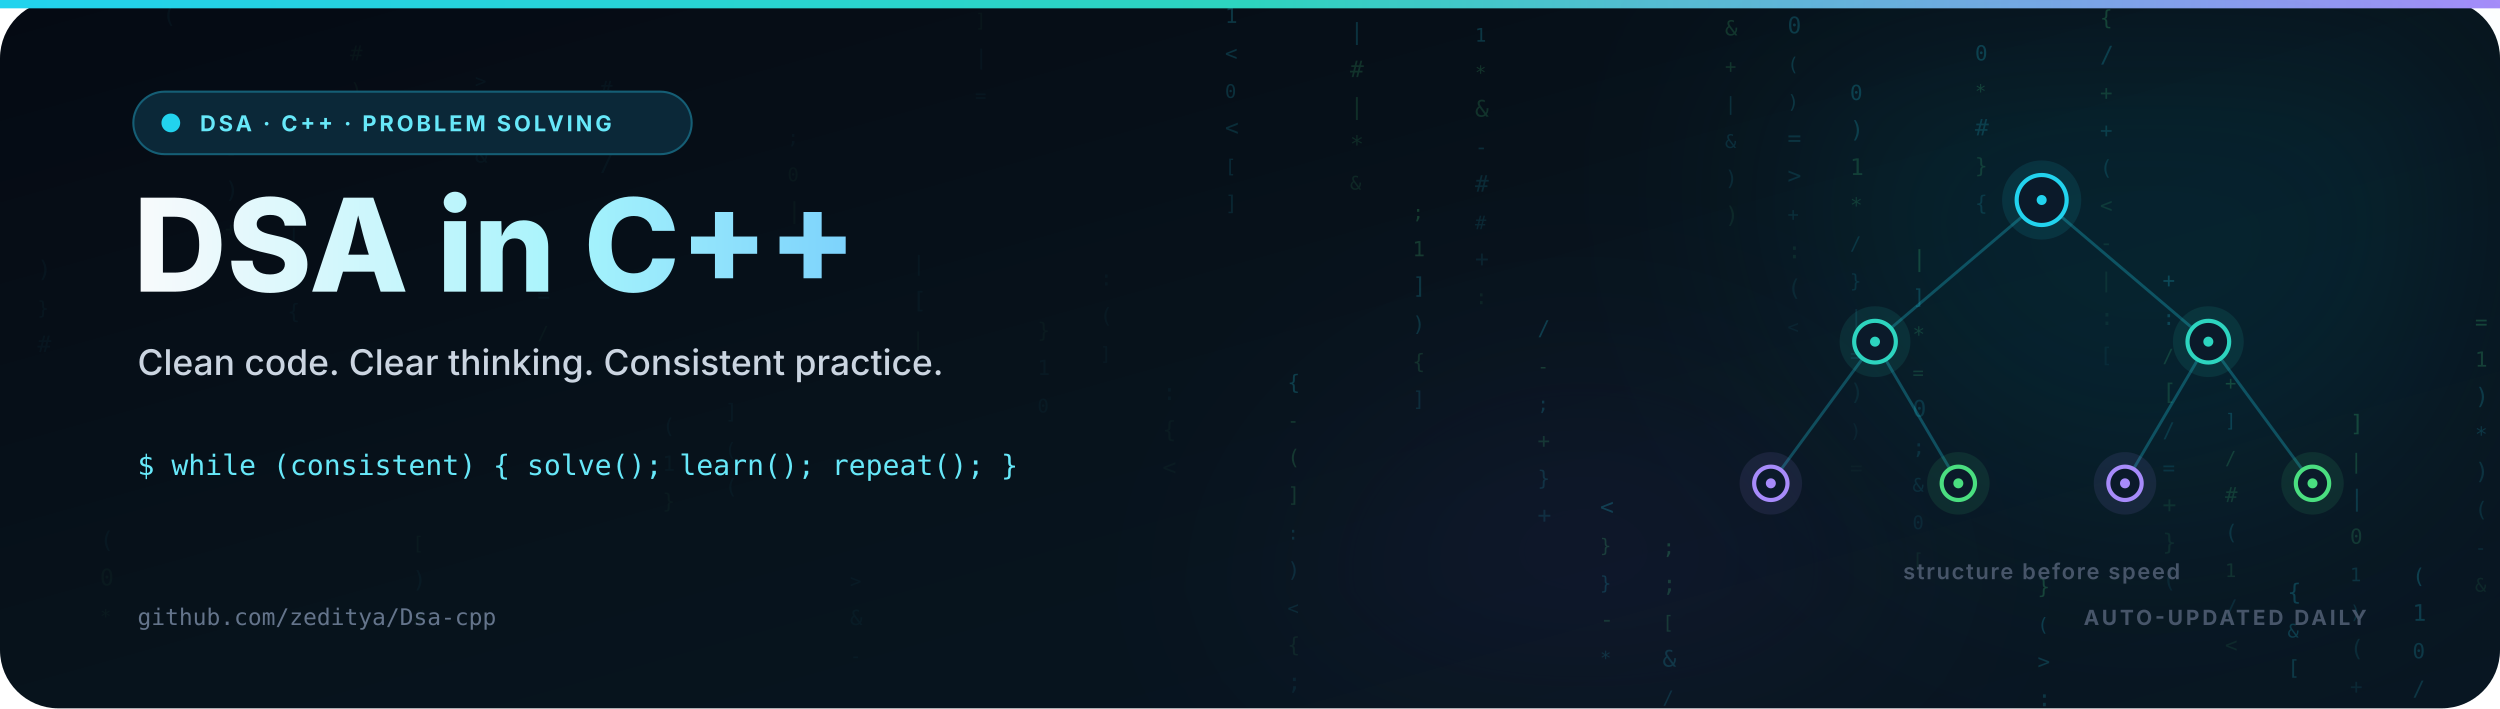
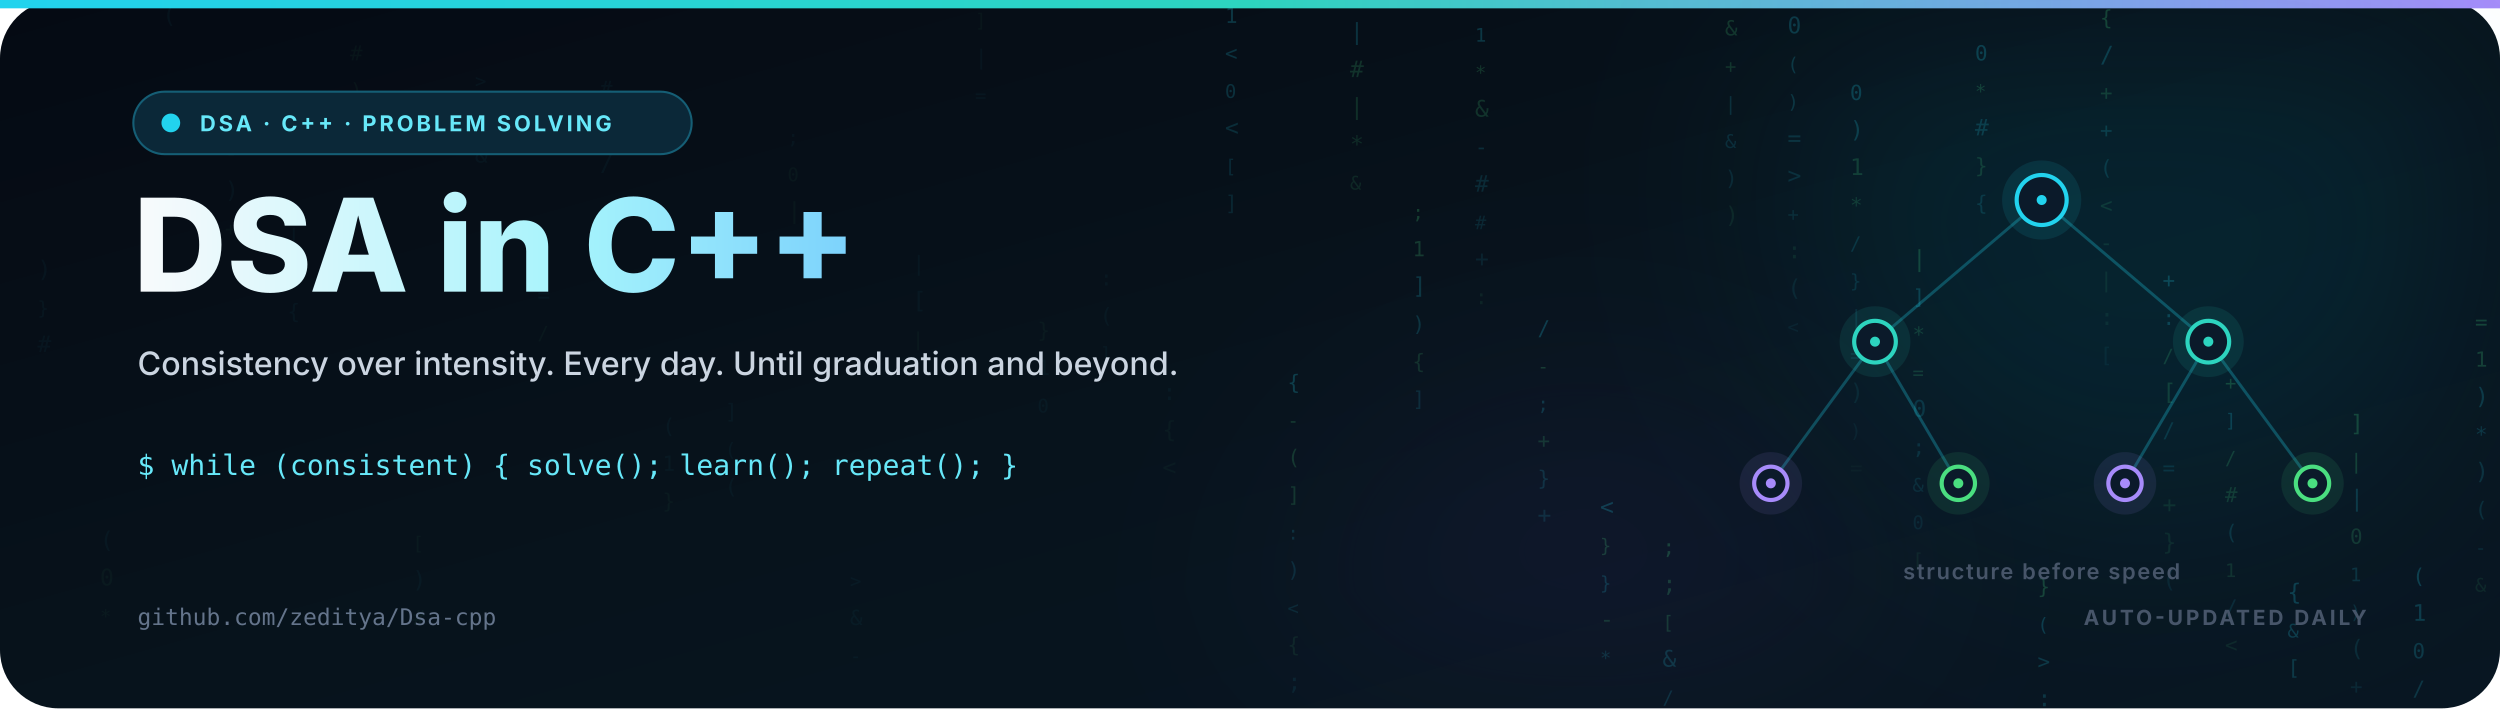
<svg xmlns="http://www.w3.org/2000/svg" width="1200" height="340" viewBox="0 0 1200 340" role="img" aria-label="DSA in C++ banner">
  <defs>
    <linearGradient id="heroBg" x1="0" y1="0" x2="1" y2="1">
      <stop offset="0%" stop-color="#050a13" />
      <stop offset="52%" stop-color="#07131c" />
      <stop offset="100%" stop-color="#081622" />
    </linearGradient>
    <linearGradient id="heroTitle" x1="0" y1="0" x2="1" y2="0">
      <stop offset="0%" stop-color="#f8fafc" />
      <stop offset="62%" stop-color="#a5f3fc" />
      <stop offset="100%" stop-color="#7dd3fc" />
    </linearGradient>
    <linearGradient id="heroLine" x1="0" y1="0" x2="1" y2="0">
      <stop offset="0%" stop-color="#22d3ee" />
      <stop offset="50%" stop-color="#2dd4bf" />
      <stop offset="100%" stop-color="#a78bfa" />
    </linearGradient>
    <filter id="heroGlow" x="-50%" y="-50%" width="200%" height="200%">
      <feGaussianBlur stdDeviation="60" />
    </filter>
  </defs>
  <rect width="1200" height="340" rx="28" fill="url(#heroBg)" />
  <text x="18" y="133" font-family="'JetBrains Mono', 'Fira Code', 'SFMono-Regular', Consolas, monospace" font-size="11" font-weight="500" fill="#22d3ee" text-anchor="start" opacity="0.04">)</text>
  <text x="18" y="151" font-family="'JetBrains Mono', 'Fira Code', 'SFMono-Regular', Consolas, monospace" font-size="9" font-weight="500" fill="#22d3ee" text-anchor="start" opacity="0.04">}</text>
  <text x="18" y="169" font-family="'JetBrains Mono', 'Fira Code', 'SFMono-Regular', Consolas, monospace" font-size="11" font-weight="500" fill="#22d3ee" text-anchor="start" opacity="0.04">#</text>
  <text x="48" y="263" font-family="'JetBrains Mono', 'Fira Code', 'SFMono-Regular', Consolas, monospace" font-size="11" font-weight="500" fill="#22d3ee" text-anchor="start" opacity="0.04">(</text>
  <text x="48" y="281" font-family="'JetBrains Mono', 'Fira Code', 'SFMono-Regular', Consolas, monospace" font-size="11" font-weight="500" fill="#4ade80" text-anchor="start" opacity="0.04">0</text>
  <text x="48" y="299" font-family="'JetBrains Mono', 'Fira Code', 'SFMono-Regular', Consolas, monospace" font-size="9" font-weight="500" fill="#4ade80" text-anchor="start" opacity="0.04">*</text>
  <text x="78" y="11" font-family="'JetBrains Mono', 'Fira Code', 'SFMono-Regular', Consolas, monospace" font-size="11" font-weight="500" fill="#22d3ee" text-anchor="start" opacity="0.04">(</text>
  <text x="108" y="77" font-family="'JetBrains Mono', 'Fira Code', 'SFMono-Regular', Consolas, monospace" font-size="10" font-weight="500" fill="#4ade80" text-anchor="start" opacity="0.04">-</text>
  <text x="108" y="95" font-family="'JetBrains Mono', 'Fira Code', 'SFMono-Regular', Consolas, monospace" font-size="11" font-weight="500" fill="#22d3ee" text-anchor="start" opacity="0.04">)</text>
  <text x="108" y="113" font-family="'JetBrains Mono', 'Fira Code', 'SFMono-Regular', Consolas, monospace" font-size="9" font-weight="500" fill="#4ade80" text-anchor="start" opacity="0.04">+</text>
  <text x="138" y="117" font-family="'JetBrains Mono', 'Fira Code', 'SFMono-Regular', Consolas, monospace" font-size="10" font-weight="500" fill="#22d3ee" text-anchor="start" opacity="0.04">|</text>
  <text x="138" y="135" font-family="'JetBrains Mono', 'Fira Code', 'SFMono-Regular', Consolas, monospace" font-size="10" font-weight="500" fill="#4ade80" text-anchor="start" opacity="0.04">-</text>
  <text x="138" y="153" font-family="'JetBrains Mono', 'Fira Code', 'SFMono-Regular', Consolas, monospace" font-size="10" font-weight="500" fill="#22d3ee" text-anchor="start" opacity="0.04">{</text>
  <text x="168" y="29" font-family="'JetBrains Mono', 'Fira Code', 'SFMono-Regular', Consolas, monospace" font-size="10" font-weight="500" fill="#4ade80" text-anchor="start" opacity="0.04">#</text>
  <text x="168" y="47" font-family="'JetBrains Mono', 'Fira Code', 'SFMono-Regular', Consolas, monospace" font-size="10" font-weight="500" fill="#4ade80" text-anchor="start" opacity="0.04">)</text>
  <text x="168" y="65" font-family="'JetBrains Mono', 'Fira Code', 'SFMono-Regular', Consolas, monospace" font-size="10" font-weight="500" fill="#22d3ee" text-anchor="start" opacity="0.04">|</text>
  <text x="198" y="264" font-family="'JetBrains Mono', 'Fira Code', 'SFMono-Regular', Consolas, monospace" font-size="9" font-weight="500" fill="#4ade80" text-anchor="start" opacity="0.04">[</text>
  <text x="198" y="282" font-family="'JetBrains Mono', 'Fira Code', 'SFMono-Regular', Consolas, monospace" font-size="11" font-weight="500" fill="#22d3ee" text-anchor="start" opacity="0.04">)</text>
  <text x="198" y="300" font-family="'JetBrains Mono', 'Fira Code', 'SFMono-Regular', Consolas, monospace" font-size="10" font-weight="500" fill="#4ade80" text-anchor="start" opacity="0.04">#</text>
  <text x="228" y="42" font-family="'JetBrains Mono', 'Fira Code', 'SFMono-Regular', Consolas, monospace" font-size="9" font-weight="500" fill="#22d3ee" text-anchor="start" opacity="0.04">&gt;</text>
  <text x="228" y="60" font-family="'JetBrains Mono', 'Fira Code', 'SFMono-Regular', Consolas, monospace" font-size="11" font-weight="500" fill="#22d3ee" text-anchor="start" opacity="0.04">:</text>
  <text x="228" y="78" font-family="'JetBrains Mono', 'Fira Code', 'SFMono-Regular', Consolas, monospace" font-size="10" font-weight="500" fill="#22d3ee" text-anchor="start" opacity="0.04">&amp;</text>
  <text x="258" y="127" font-family="'JetBrains Mono', 'Fira Code', 'SFMono-Regular', Consolas, monospace" font-size="11" font-weight="500" fill="#22d3ee" text-anchor="start" opacity="0.04">)</text>
  <text x="258" y="145" font-family="'JetBrains Mono', 'Fira Code', 'SFMono-Regular', Consolas, monospace" font-size="10" font-weight="500" fill="#22d3ee" text-anchor="start" opacity="0.04">=</text>
  <text x="258" y="163" font-family="'JetBrains Mono', 'Fira Code', 'SFMono-Regular', Consolas, monospace" font-size="9" font-weight="500" fill="#4ade80" text-anchor="start" opacity="0.04">/</text>
  <text x="288" y="46" font-family="'JetBrains Mono', 'Fira Code', 'SFMono-Regular', Consolas, monospace" font-size="10" font-weight="500" fill="#22d3ee" text-anchor="start" opacity="0.04">#</text>
  <text x="288" y="64" font-family="'JetBrains Mono', 'Fira Code', 'SFMono-Regular', Consolas, monospace" font-size="10" font-weight="500" fill="#22d3ee" text-anchor="start" opacity="0.04">(</text>
  <text x="288" y="82" font-family="'JetBrains Mono', 'Fira Code', 'SFMono-Regular', Consolas, monospace" font-size="11" font-weight="500" fill="#22d3ee" text-anchor="start" opacity="0.04">/</text>
  <text x="318" y="208" font-family="'JetBrains Mono', 'Fira Code', 'SFMono-Regular', Consolas, monospace" font-size="10" font-weight="500" fill="#22d3ee" text-anchor="start" opacity="0.04">(</text>
  <text x="318" y="226" font-family="'JetBrains Mono', 'Fira Code', 'SFMono-Regular', Consolas, monospace" font-size="10" font-weight="500" fill="#22d3ee" text-anchor="start" opacity="0.04">1</text>
  <text x="318" y="244" font-family="'JetBrains Mono', 'Fira Code', 'SFMono-Regular', Consolas, monospace" font-size="10" font-weight="500" fill="#4ade80" text-anchor="start" opacity="0.04">}</text>
  <text x="348" y="201" font-family="'JetBrains Mono', 'Fira Code', 'SFMono-Regular', Consolas, monospace" font-size="10" font-weight="500" fill="#22d3ee" text-anchor="start" opacity="0.04">]</text>
  <text x="348" y="219" font-family="'JetBrains Mono', 'Fira Code', 'SFMono-Regular', Consolas, monospace" font-size="9" font-weight="500" fill="#22d3ee" text-anchor="start" opacity="0.04">(</text>
  <text x="348" y="237" font-family="'JetBrains Mono', 'Fira Code', 'SFMono-Regular', Consolas, monospace" font-size="10" font-weight="500" fill="#22d3ee" text-anchor="start" opacity="0.04">(</text>
  <text x="378" y="69" font-family="'JetBrains Mono', 'Fira Code', 'SFMono-Regular', Consolas, monospace" font-size="9" font-weight="500" fill="#22d3ee" text-anchor="start" opacity="0.04">;</text>
  <text x="378" y="87" font-family="'JetBrains Mono', 'Fira Code', 'SFMono-Regular', Consolas, monospace" font-size="9" font-weight="500" fill="#4ade80" text-anchor="start" opacity="0.04">0</text>
  <text x="378" y="105" font-family="'JetBrains Mono', 'Fira Code', 'SFMono-Regular', Consolas, monospace" font-size="11" font-weight="500" fill="#4ade80" text-anchor="start" opacity="0.04">|</text>
  <text x="408" y="282" font-family="'JetBrains Mono', 'Fira Code', 'SFMono-Regular', Consolas, monospace" font-size="9" font-weight="500" fill="#22d3ee" text-anchor="start" opacity="0.04">&gt;</text>
  <text x="408" y="300" font-family="'JetBrains Mono', 'Fira Code', 'SFMono-Regular', Consolas, monospace" font-size="10" font-weight="500" fill="#22d3ee" text-anchor="start" opacity="0.04">&amp;</text>
  <text x="408" y="318" font-family="'JetBrains Mono', 'Fira Code', 'SFMono-Regular', Consolas, monospace" font-size="9" font-weight="500" fill="#22d3ee" text-anchor="start" opacity="0.04">-</text>
  <text x="438" y="130" font-family="'JetBrains Mono', 'Fira Code', 'SFMono-Regular', Consolas, monospace" font-size="10" font-weight="500" fill="#22d3ee" text-anchor="start" opacity="0.04">|</text>
  <text x="438" y="148" font-family="'JetBrains Mono', 'Fira Code', 'SFMono-Regular', Consolas, monospace" font-size="11" font-weight="500" fill="#22d3ee" text-anchor="start" opacity="0.04">[</text>
  <text x="438" y="166" font-family="'JetBrains Mono', 'Fira Code', 'SFMono-Regular', Consolas, monospace" font-size="9" font-weight="500" fill="#4ade80" text-anchor="start" opacity="0.04">|</text>
  <text x="468" y="13" font-family="'JetBrains Mono', 'Fira Code', 'SFMono-Regular', Consolas, monospace" font-size="9" font-weight="500" fill="#4ade80" text-anchor="start" opacity="0.04">]</text>
  <text x="468" y="31" font-family="'JetBrains Mono', 'Fira Code', 'SFMono-Regular', Consolas, monospace" font-size="10" font-weight="500" fill="#22d3ee" text-anchor="start" opacity="0.04">|</text>
  <text x="468" y="49" font-family="'JetBrains Mono', 'Fira Code', 'SFMono-Regular', Consolas, monospace" font-size="9" font-weight="500" fill="#22d3ee" text-anchor="start" opacity="0.04">=</text>
  <text x="498" y="162" font-family="'JetBrains Mono', 'Fira Code', 'SFMono-Regular', Consolas, monospace" font-size="10" font-weight="500" fill="#4ade80" text-anchor="start" opacity="0.04">}</text>
  <text x="498" y="180" font-family="'JetBrains Mono', 'Fira Code', 'SFMono-Regular', Consolas, monospace" font-size="10" font-weight="500" fill="#22d3ee" text-anchor="start" opacity="0.04">1</text>
  <text x="498" y="198" font-family="'JetBrains Mono', 'Fira Code', 'SFMono-Regular', Consolas, monospace" font-size="9" font-weight="500" fill="#22d3ee" text-anchor="start" opacity="0.04">0</text>
  <text x="528" y="137" font-family="'JetBrains Mono', 'Fira Code', 'SFMono-Regular', Consolas, monospace" font-size="10" font-weight="500" fill="#22d3ee" text-anchor="start" opacity="0.04">:</text>
  <text x="528" y="155" font-family="'JetBrains Mono', 'Fira Code', 'SFMono-Regular', Consolas, monospace" font-size="10" font-weight="500" fill="#22d3ee" text-anchor="start" opacity="0.04">(</text>
  <text x="528" y="173" font-family="'JetBrains Mono', 'Fira Code', 'SFMono-Regular', Consolas, monospace" font-size="9" font-weight="500" fill="#22d3ee" text-anchor="start" opacity="0.04">]</text>
  <text x="558" y="192" font-family="'JetBrains Mono', 'Fira Code', 'SFMono-Regular', Consolas, monospace" font-size="11" font-weight="500" fill="#22d3ee" text-anchor="start" opacity="0.04">:</text>
  <text x="558" y="210" font-family="'JetBrains Mono', 'Fira Code', 'SFMono-Regular', Consolas, monospace" font-size="11" font-weight="500" fill="#4ade80" text-anchor="start" opacity="0.04">{</text>
  <text x="558" y="228" font-family="'JetBrains Mono', 'Fira Code', 'SFMono-Regular', Consolas, monospace" font-size="11" font-weight="500" fill="#4ade80" text-anchor="start" opacity="0.04">&lt;</text>
  <text x="588" y="11" font-family="'JetBrains Mono', 'Fira Code', 'SFMono-Regular', Consolas, monospace" font-size="10" font-weight="500" fill="#22d3ee" text-anchor="start" opacity="0.2">1</text>
  <text x="588" y="29" font-family="'JetBrains Mono', 'Fira Code', 'SFMono-Regular', Consolas, monospace" font-size="10" font-weight="500" fill="#22d3ee" text-anchor="start" opacity="0.18">&lt;</text>
  <text x="588" y="47" font-family="'JetBrains Mono', 'Fira Code', 'SFMono-Regular', Consolas, monospace" font-size="9" font-weight="500" fill="#22d3ee" text-anchor="start" opacity="0.17">0</text>
  <text x="588" y="65" font-family="'JetBrains Mono', 'Fira Code', 'SFMono-Regular', Consolas, monospace" font-size="11" font-weight="500" fill="#22d3ee" text-anchor="start" opacity="0.15">&lt;</text>
  <text x="588" y="83" font-family="'JetBrains Mono', 'Fira Code', 'SFMono-Regular', Consolas, monospace" font-size="9" font-weight="500" fill="#22d3ee" text-anchor="start" opacity="0.13">[</text>
  <text x="588" y="101" font-family="'JetBrains Mono', 'Fira Code', 'SFMono-Regular', Consolas, monospace" font-size="10" font-weight="500" fill="#22d3ee" text-anchor="start" opacity="0.11">]</text>
  <text x="618" y="187" font-family="'JetBrains Mono', 'Fira Code', 'SFMono-Regular', Consolas, monospace" font-size="10" font-weight="500" fill="#22d3ee" text-anchor="start" opacity="0.22">{</text>
  <text x="618" y="205" font-family="'JetBrains Mono', 'Fira Code', 'SFMono-Regular', Consolas, monospace" font-size="9" font-weight="500" fill="#4ade80" text-anchor="start" opacity="0.2">-</text>
  <text x="618" y="223" font-family="'JetBrains Mono', 'Fira Code', 'SFMono-Regular', Consolas, monospace" font-size="10" font-weight="500" fill="#4ade80" text-anchor="start" opacity="0.18">(</text>
  <text x="618" y="241" font-family="'JetBrains Mono', 'Fira Code', 'SFMono-Regular', Consolas, monospace" font-size="10" font-weight="500" fill="#4ade80" text-anchor="start" opacity="0.17">]</text>
  <text x="618" y="259" font-family="'JetBrains Mono', 'Fira Code', 'SFMono-Regular', Consolas, monospace" font-size="9" font-weight="500" fill="#22d3ee" text-anchor="start" opacity="0.15">:</text>
  <text x="618" y="277" font-family="'JetBrains Mono', 'Fira Code', 'SFMono-Regular', Consolas, monospace" font-size="10" font-weight="500" fill="#22d3ee" text-anchor="start" opacity="0.13">)</text>
  <text x="618" y="295" font-family="'JetBrains Mono', 'Fira Code', 'SFMono-Regular', Consolas, monospace" font-size="9" font-weight="500" fill="#22d3ee" text-anchor="start" opacity="0.11">&lt;</text>
  <text x="618" y="313" font-family="'JetBrains Mono', 'Fira Code', 'SFMono-Regular', Consolas, monospace" font-size="10" font-weight="500" fill="#4ade80" text-anchor="start" opacity="0.09">{</text>
  <text x="618" y="331" font-family="'JetBrains Mono', 'Fira Code', 'SFMono-Regular', Consolas, monospace" font-size="11" font-weight="500" fill="#22d3ee" text-anchor="start" opacity="0.08">;</text>
  <text x="648" y="1" font-family="'JetBrains Mono', 'Fira Code', 'SFMono-Regular', Consolas, monospace" font-size="10" font-weight="500" fill="#4ade80" text-anchor="start" opacity="0.2">]</text>
  <text x="648" y="19" font-family="'JetBrains Mono', 'Fira Code', 'SFMono-Regular', Consolas, monospace" font-size="11" font-weight="500" fill="#22d3ee" text-anchor="start" opacity="0.18">|</text>
  <text x="648" y="37" font-family="'JetBrains Mono', 'Fira Code', 'SFMono-Regular', Consolas, monospace" font-size="11" font-weight="500" fill="#4ade80" text-anchor="start" opacity="0.17">#</text>
  <text x="648" y="55" font-family="'JetBrains Mono', 'Fira Code', 'SFMono-Regular', Consolas, monospace" font-size="11" font-weight="500" fill="#4ade80" text-anchor="start" opacity="0.15">|</text>
  <text x="648" y="73" font-family="'JetBrains Mono', 'Fira Code', 'SFMono-Regular', Consolas, monospace" font-size="11" font-weight="500" fill="#4ade80" text-anchor="start" opacity="0.13">*</text>
  <text x="648" y="91" font-family="'JetBrains Mono', 'Fira Code', 'SFMono-Regular', Consolas, monospace" font-size="9" font-weight="500" fill="#4ade80" text-anchor="start" opacity="0.11">&amp;</text>
  <text x="678" y="105" font-family="'JetBrains Mono', 'Fira Code', 'SFMono-Regular', Consolas, monospace" font-size="9" font-weight="500" fill="#4ade80" text-anchor="start" opacity="0.22">;</text>
  <text x="678" y="123" font-family="'JetBrains Mono', 'Fira Code', 'SFMono-Regular', Consolas, monospace" font-size="10" font-weight="500" fill="#4ade80" text-anchor="start" opacity="0.2">1</text>
  <text x="678" y="141" font-family="'JetBrains Mono', 'Fira Code', 'SFMono-Regular', Consolas, monospace" font-size="11" font-weight="500" fill="#22d3ee" text-anchor="start" opacity="0.18">]</text>
  <text x="678" y="159" font-family="'JetBrains Mono', 'Fira Code', 'SFMono-Regular', Consolas, monospace" font-size="10" font-weight="500" fill="#22d3ee" text-anchor="start" opacity="0.17">)</text>
  <text x="678" y="177" font-family="'JetBrains Mono', 'Fira Code', 'SFMono-Regular', Consolas, monospace" font-size="10" font-weight="500" fill="#4ade80" text-anchor="start" opacity="0.15">{</text>
  <text x="678" y="195" font-family="'JetBrains Mono', 'Fira Code', 'SFMono-Regular', Consolas, monospace" font-size="10" font-weight="500" fill="#22d3ee" text-anchor="start" opacity="0.13">]</text>
  <text x="708" y="2" font-family="'JetBrains Mono', 'Fira Code', 'SFMono-Regular', Consolas, monospace" font-size="10" font-weight="500" fill="#4ade80" text-anchor="start" opacity="0.22">/</text>
  <text x="708" y="20" font-family="'JetBrains Mono', 'Fira Code', 'SFMono-Regular', Consolas, monospace" font-size="9" font-weight="500" fill="#22d3ee" text-anchor="start" opacity="0.2">1</text>
  <text x="708" y="38" font-family="'JetBrains Mono', 'Fira Code', 'SFMono-Regular', Consolas, monospace" font-size="9" font-weight="500" fill="#4ade80" text-anchor="start" opacity="0.18">*</text>
  <text x="708" y="56" font-family="'JetBrains Mono', 'Fira Code', 'SFMono-Regular', Consolas, monospace" font-size="11" font-weight="500" fill="#4ade80" text-anchor="start" opacity="0.17">&amp;</text>
  <text x="708" y="74" font-family="'JetBrains Mono', 'Fira Code', 'SFMono-Regular', Consolas, monospace" font-size="10" font-weight="500" fill="#22d3ee" text-anchor="start" opacity="0.15">-</text>
  <text x="708" y="92" font-family="'JetBrains Mono', 'Fira Code', 'SFMono-Regular', Consolas, monospace" font-size="11" font-weight="500" fill="#22d3ee" text-anchor="start" opacity="0.13">#</text>
  <text x="708" y="110" font-family="'JetBrains Mono', 'Fira Code', 'SFMono-Regular', Consolas, monospace" font-size="9" font-weight="500" fill="#22d3ee" text-anchor="start" opacity="0.11">#</text>
  <text x="708" y="128" font-family="'JetBrains Mono', 'Fira Code', 'SFMono-Regular', Consolas, monospace" font-size="11" font-weight="500" fill="#22d3ee" text-anchor="start" opacity="0.09">+</text>
  <text x="708" y="146" font-family="'JetBrains Mono', 'Fira Code', 'SFMono-Regular', Consolas, monospace" font-size="10" font-weight="500" fill="#4ade80" text-anchor="start" opacity="0.08">:</text>
  <text x="738" y="161" font-family="'JetBrains Mono', 'Fira Code', 'SFMono-Regular', Consolas, monospace" font-size="10" font-weight="500" fill="#22d3ee" text-anchor="start" opacity="0.22">/</text>
  <text x="738" y="179" font-family="'JetBrains Mono', 'Fira Code', 'SFMono-Regular', Consolas, monospace" font-size="9" font-weight="500" fill="#4ade80" text-anchor="start" opacity="0.2">-</text>
  <text x="738" y="197" font-family="'JetBrains Mono', 'Fira Code', 'SFMono-Regular', Consolas, monospace" font-size="9" font-weight="500" fill="#22d3ee" text-anchor="start" opacity="0.18">;</text>
  <text x="738" y="215" font-family="'JetBrains Mono', 'Fira Code', 'SFMono-Regular', Consolas, monospace" font-size="10" font-weight="500" fill="#4ade80" text-anchor="start" opacity="0.17">+</text>
  <text x="738" y="233" font-family="'JetBrains Mono', 'Fira Code', 'SFMono-Regular', Consolas, monospace" font-size="10" font-weight="500" fill="#22d3ee" text-anchor="start" opacity="0.15">}</text>
  <text x="738" y="251" font-family="'JetBrains Mono', 'Fira Code', 'SFMono-Regular', Consolas, monospace" font-size="11" font-weight="500" fill="#22d3ee" text-anchor="start" opacity="0.13">+</text>
  <text x="768" y="247" font-family="'JetBrains Mono', 'Fira Code', 'SFMono-Regular', Consolas, monospace" font-size="11" font-weight="500" fill="#22d3ee" text-anchor="start" opacity="0.22">&lt;</text>
  <text x="768" y="265" font-family="'JetBrains Mono', 'Fira Code', 'SFMono-Regular', Consolas, monospace" font-size="9" font-weight="500" fill="#4ade80" text-anchor="start" opacity="0.2">}</text>
  <text x="768" y="283" font-family="'JetBrains Mono', 'Fira Code', 'SFMono-Regular', Consolas, monospace" font-size="9" font-weight="500" fill="#22d3ee" text-anchor="start" opacity="0.18">}</text>
  <text x="768" y="301" font-family="'JetBrains Mono', 'Fira Code', 'SFMono-Regular', Consolas, monospace" font-size="11" font-weight="500" fill="#4ade80" text-anchor="start" opacity="0.17">-</text>
  <text x="768" y="319" font-family="'JetBrains Mono', 'Fira Code', 'SFMono-Regular', Consolas, monospace" font-size="9" font-weight="500" fill="#22d3ee" text-anchor="start" opacity="0.15">*</text>
  <text x="798" y="266" font-family="'JetBrains Mono', 'Fira Code', 'SFMono-Regular', Consolas, monospace" font-size="10" font-weight="500" fill="#4ade80" text-anchor="start" opacity="0.22">;</text>
  <text x="798" y="284" font-family="'JetBrains Mono', 'Fira Code', 'SFMono-Regular', Consolas, monospace" font-size="11" font-weight="500" fill="#4ade80" text-anchor="start" opacity="0.2">;</text>
  <text x="798" y="302" font-family="'JetBrains Mono', 'Fira Code', 'SFMono-Regular', Consolas, monospace" font-size="9" font-weight="500" fill="#4ade80" text-anchor="start" opacity="0.18">[</text>
  <text x="798" y="320" font-family="'JetBrains Mono', 'Fira Code', 'SFMono-Regular', Consolas, monospace" font-size="11" font-weight="500" fill="#22d3ee" text-anchor="start" opacity="0.17">&amp;</text>
  <text x="798" y="338" font-family="'JetBrains Mono', 'Fira Code', 'SFMono-Regular', Consolas, monospace" font-size="9" font-weight="500" fill="#22d3ee" text-anchor="start" opacity="0.15">/</text>
  <text x="828" y="17" font-family="'JetBrains Mono', 'Fira Code', 'SFMono-Regular', Consolas, monospace" font-size="10" font-weight="500" fill="#4ade80" text-anchor="start" opacity="0.18">&amp;</text>
  <text x="828" y="35" font-family="'JetBrains Mono', 'Fira Code', 'SFMono-Regular', Consolas, monospace" font-size="9" font-weight="500" fill="#4ade80" text-anchor="start" opacity="0.17">+</text>
  <text x="828" y="53" font-family="'JetBrains Mono', 'Fira Code', 'SFMono-Regular', Consolas, monospace" font-size="9" font-weight="500" fill="#22d3ee" text-anchor="start" opacity="0.15">|</text>
  <text x="828" y="71" font-family="'JetBrains Mono', 'Fira Code', 'SFMono-Regular', Consolas, monospace" font-size="9" font-weight="500" fill="#22d3ee" text-anchor="start" opacity="0.13">&amp;</text>
  <text x="828" y="89" font-family="'JetBrains Mono', 'Fira Code', 'SFMono-Regular', Consolas, monospace" font-size="10" font-weight="500" fill="#22d3ee" text-anchor="start" opacity="0.11">)</text>
  <text x="828" y="107" font-family="'JetBrains Mono', 'Fira Code', 'SFMono-Regular', Consolas, monospace" font-size="11" font-weight="500" fill="#4ade80" text-anchor="start" opacity="0.09">)</text>
  <text x="858" y="16" font-family="'JetBrains Mono', 'Fira Code', 'SFMono-Regular', Consolas, monospace" font-size="11" font-weight="500" fill="#22d3ee" text-anchor="start" opacity="0.2">0</text>
  <text x="858" y="34" font-family="'JetBrains Mono', 'Fira Code', 'SFMono-Regular', Consolas, monospace" font-size="9" font-weight="500" fill="#22d3ee" text-anchor="start" opacity="0.18">(</text>
  <text x="858" y="52" font-family="'JetBrains Mono', 'Fira Code', 'SFMono-Regular', Consolas, monospace" font-size="9" font-weight="500" fill="#22d3ee" text-anchor="start" opacity="0.17">)</text>
  <text x="858" y="70" font-family="'JetBrains Mono', 'Fira Code', 'SFMono-Regular', Consolas, monospace" font-size="11" font-weight="500" fill="#22d3ee" text-anchor="start" opacity="0.15">=</text>
  <text x="858" y="88" font-family="'JetBrains Mono', 'Fira Code', 'SFMono-Regular', Consolas, monospace" font-size="11" font-weight="500" fill="#22d3ee" text-anchor="start" opacity="0.13">&gt;</text>
  <text x="858" y="106" font-family="'JetBrains Mono', 'Fira Code', 'SFMono-Regular', Consolas, monospace" font-size="9" font-weight="500" fill="#22d3ee" text-anchor="start" opacity="0.11">+</text>
  <text x="858" y="124" font-family="'JetBrains Mono', 'Fira Code', 'SFMono-Regular', Consolas, monospace" font-size="11" font-weight="500" fill="#4ade80" text-anchor="start" opacity="0.09">:</text>
  <text x="858" y="142" font-family="'JetBrains Mono', 'Fira Code', 'SFMono-Regular', Consolas, monospace" font-size="11" font-weight="500" fill="#22d3ee" text-anchor="start" opacity="0.08">(</text>
  <text x="858" y="160" font-family="'JetBrains Mono', 'Fira Code', 'SFMono-Regular', Consolas, monospace" font-size="9" font-weight="500" fill="#22d3ee" text-anchor="start" opacity="0.06">&lt;</text>
  <text x="888" y="48" font-family="'JetBrains Mono', 'Fira Code', 'SFMono-Regular', Consolas, monospace" font-size="10" font-weight="500" fill="#22d3ee" text-anchor="start" opacity="0.22">0</text>
  <text x="888" y="66" font-family="'JetBrains Mono', 'Fira Code', 'SFMono-Regular', Consolas, monospace" font-size="11" font-weight="500" fill="#22d3ee" text-anchor="start" opacity="0.2">)</text>
  <text x="888" y="84" font-family="'JetBrains Mono', 'Fira Code', 'SFMono-Regular', Consolas, monospace" font-size="11" font-weight="500" fill="#4ade80" text-anchor="start" opacity="0.18">1</text>
  <text x="888" y="102" font-family="'JetBrains Mono', 'Fira Code', 'SFMono-Regular', Consolas, monospace" font-size="10" font-weight="500" fill="#4ade80" text-anchor="start" opacity="0.17">*</text>
  <text x="888" y="120" font-family="'JetBrains Mono', 'Fira Code', 'SFMono-Regular', Consolas, monospace" font-size="9" font-weight="500" fill="#22d3ee" text-anchor="start" opacity="0.15">/</text>
  <text x="888" y="138" font-family="'JetBrains Mono', 'Fira Code', 'SFMono-Regular', Consolas, monospace" font-size="9" font-weight="500" fill="#22d3ee" text-anchor="start" opacity="0.13">}</text>
  <text x="888" y="156" font-family="'JetBrains Mono', 'Fira Code', 'SFMono-Regular', Consolas, monospace" font-size="10" font-weight="500" fill="#22d3ee" text-anchor="start" opacity="0.11">|</text>
  <text x="888" y="174" font-family="'JetBrains Mono', 'Fira Code', 'SFMono-Regular', Consolas, monospace" font-size="10" font-weight="500" fill="#22d3ee" text-anchor="start" opacity="0.09">=</text>
  <text x="888" y="192" font-family="'JetBrains Mono', 'Fira Code', 'SFMono-Regular', Consolas, monospace" font-size="11" font-weight="500" fill="#22d3ee" text-anchor="start" opacity="0.08">)</text>
  <text x="888" y="210" font-family="'JetBrains Mono', 'Fira Code', 'SFMono-Regular', Consolas, monospace" font-size="9" font-weight="500" fill="#22d3ee" text-anchor="start" opacity="0.06">)</text>
  <text x="888" y="228" font-family="'JetBrains Mono', 'Fira Code', 'SFMono-Regular', Consolas, monospace" font-size="10" font-weight="500" fill="#4ade80" text-anchor="start" opacity="0.04">=</text>
  <text x="918" y="128" font-family="'JetBrains Mono', 'Fira Code', 'SFMono-Regular', Consolas, monospace" font-size="11" font-weight="500" fill="#4ade80" text-anchor="start" opacity="0.22">|</text>
  <text x="918" y="146" font-family="'JetBrains Mono', 'Fira Code', 'SFMono-Regular', Consolas, monospace" font-size="10" font-weight="500" fill="#22d3ee" text-anchor="start" opacity="0.2">]</text>
  <text x="918" y="164" font-family="'JetBrains Mono', 'Fira Code', 'SFMono-Regular', Consolas, monospace" font-size="10" font-weight="500" fill="#4ade80" text-anchor="start" opacity="0.18">*</text>
  <text x="918" y="182" font-family="'JetBrains Mono', 'Fira Code', 'SFMono-Regular', Consolas, monospace" font-size="9" font-weight="500" fill="#4ade80" text-anchor="start" opacity="0.17">=</text>
  <text x="918" y="200" font-family="'JetBrains Mono', 'Fira Code', 'SFMono-Regular', Consolas, monospace" font-size="11" font-weight="500" fill="#22d3ee" text-anchor="start" opacity="0.15">0</text>
  <text x="918" y="218" font-family="'JetBrains Mono', 'Fira Code', 'SFMono-Regular', Consolas, monospace" font-size="10" font-weight="500" fill="#22d3ee" text-anchor="start" opacity="0.13">;</text>
  <text x="918" y="236" font-family="'JetBrains Mono', 'Fira Code', 'SFMono-Regular', Consolas, monospace" font-size="9" font-weight="500" fill="#22d3ee" text-anchor="start" opacity="0.11">&amp;</text>
  <text x="918" y="254" font-family="'JetBrains Mono', 'Fira Code', 'SFMono-Regular', Consolas, monospace" font-size="9" font-weight="500" fill="#22d3ee" text-anchor="start" opacity="0.09">0</text>
  <text x="918" y="272" font-family="'JetBrains Mono', 'Fira Code', 'SFMono-Regular', Consolas, monospace" font-size="9" font-weight="500" fill="#4ade80" text-anchor="start" opacity="0.08">[</text>
  <text x="948" y="29" font-family="'JetBrains Mono', 'Fira Code', 'SFMono-Regular', Consolas, monospace" font-size="10" font-weight="500" fill="#22d3ee" text-anchor="start" opacity="0.22">0</text>
  <text x="948" y="47" font-family="'JetBrains Mono', 'Fira Code', 'SFMono-Regular', Consolas, monospace" font-size="9" font-weight="500" fill="#4ade80" text-anchor="start" opacity="0.2">*</text>
  <text x="948" y="65" font-family="'JetBrains Mono', 'Fira Code', 'SFMono-Regular', Consolas, monospace" font-size="11" font-weight="500" fill="#22d3ee" text-anchor="start" opacity="0.18">#</text>
  <text x="948" y="83" font-family="'JetBrains Mono', 'Fira Code', 'SFMono-Regular', Consolas, monospace" font-size="10" font-weight="500" fill="#4ade80" text-anchor="start" opacity="0.17">}</text>
  <text x="948" y="101" font-family="'JetBrains Mono', 'Fira Code', 'SFMono-Regular', Consolas, monospace" font-size="10" font-weight="500" fill="#22d3ee" text-anchor="start" opacity="0.15">{</text>
  <text x="978" y="285" font-family="'JetBrains Mono', 'Fira Code', 'SFMono-Regular', Consolas, monospace" font-size="10" font-weight="500" fill="#4ade80" text-anchor="start" opacity="0.22">}</text>
  <text x="978" y="303" font-family="'JetBrains Mono', 'Fira Code', 'SFMono-Regular', Consolas, monospace" font-size="9" font-weight="500" fill="#22d3ee" text-anchor="start" opacity="0.2">(</text>
  <text x="978" y="321" font-family="'JetBrains Mono', 'Fira Code', 'SFMono-Regular', Consolas, monospace" font-size="10" font-weight="500" fill="#22d3ee" text-anchor="start" opacity="0.18">&gt;</text>
  <text x="978" y="339" font-family="'JetBrains Mono', 'Fira Code', 'SFMono-Regular', Consolas, monospace" font-size="11" font-weight="500" fill="#22d3ee" text-anchor="start" opacity="0.17">:</text>
  <text x="1008" y="12" font-family="'JetBrains Mono', 'Fira Code', 'SFMono-Regular', Consolas, monospace" font-size="10" font-weight="500" fill="#4ade80" text-anchor="start" opacity="0.22">{</text>
  <text x="1008" y="30" font-family="'JetBrains Mono', 'Fira Code', 'SFMono-Regular', Consolas, monospace" font-size="11" font-weight="500" fill="#22d3ee" text-anchor="start" opacity="0.2">/</text>
  <text x="1008" y="48" font-family="'JetBrains Mono', 'Fira Code', 'SFMono-Regular', Consolas, monospace" font-size="10" font-weight="500" fill="#4ade80" text-anchor="start" opacity="0.18">+</text>
  <text x="1008" y="66" font-family="'JetBrains Mono', 'Fira Code', 'SFMono-Regular', Consolas, monospace" font-size="10" font-weight="500" fill="#22d3ee" text-anchor="start" opacity="0.17">+</text>
  <text x="1008" y="84" font-family="'JetBrains Mono', 'Fira Code', 'SFMono-Regular', Consolas, monospace" font-size="10" font-weight="500" fill="#22d3ee" text-anchor="start" opacity="0.15">(</text>
  <text x="1008" y="102" font-family="'JetBrains Mono', 'Fira Code', 'SFMono-Regular', Consolas, monospace" font-size="10" font-weight="500" fill="#4ade80" text-anchor="start" opacity="0.13">&lt;</text>
  <text x="1008" y="120" font-family="'JetBrains Mono', 'Fira Code', 'SFMono-Regular', Consolas, monospace" font-size="10" font-weight="500" fill="#4ade80" text-anchor="start" opacity="0.11">-</text>
  <text x="1008" y="138" font-family="'JetBrains Mono', 'Fira Code', 'SFMono-Regular', Consolas, monospace" font-size="10" font-weight="500" fill="#4ade80" text-anchor="start" opacity="0.09">|</text>
  <text x="1008" y="156" font-family="'JetBrains Mono', 'Fira Code', 'SFMono-Regular', Consolas, monospace" font-size="11" font-weight="500" fill="#4ade80" text-anchor="start" opacity="0.08">:</text>
  <text x="1008" y="174" font-family="'JetBrains Mono', 'Fira Code', 'SFMono-Regular', Consolas, monospace" font-size="10" font-weight="500" fill="#22d3ee" text-anchor="start" opacity="0.06">[</text>
  <text x="1038" y="138" font-family="'JetBrains Mono', 'Fira Code', 'SFMono-Regular', Consolas, monospace" font-size="10" font-weight="500" fill="#22d3ee" text-anchor="start" opacity="0.22">+</text>
  <text x="1038" y="156" font-family="'JetBrains Mono', 'Fira Code', 'SFMono-Regular', Consolas, monospace" font-size="10" font-weight="500" fill="#22d3ee" text-anchor="start" opacity="0.2">:</text>
  <text x="1038" y="174" font-family="'JetBrains Mono', 'Fira Code', 'SFMono-Regular', Consolas, monospace" font-size="9" font-weight="500" fill="#4ade80" text-anchor="start" opacity="0.18">/</text>
  <text x="1038" y="192" font-family="'JetBrains Mono', 'Fira Code', 'SFMono-Regular', Consolas, monospace" font-size="11" font-weight="500" fill="#4ade80" text-anchor="start" opacity="0.17">[</text>
  <text x="1038" y="210" font-family="'JetBrains Mono', 'Fira Code', 'SFMono-Regular', Consolas, monospace" font-size="10" font-weight="500" fill="#22d3ee" text-anchor="start" opacity="0.15">/</text>
  <text x="1038" y="228" font-family="'JetBrains Mono', 'Fira Code', 'SFMono-Regular', Consolas, monospace" font-size="10" font-weight="500" fill="#22d3ee" text-anchor="start" opacity="0.13">=</text>
  <text x="1038" y="246" font-family="'JetBrains Mono', 'Fira Code', 'SFMono-Regular', Consolas, monospace" font-size="11" font-weight="500" fill="#4ade80" text-anchor="start" opacity="0.11">+</text>
  <text x="1038" y="264" font-family="'JetBrains Mono', 'Fira Code', 'SFMono-Regular', Consolas, monospace" font-size="11" font-weight="500" fill="#4ade80" text-anchor="start" opacity="0.09">}</text>
  <text x="1038" y="282" font-family="'JetBrains Mono', 'Fira Code', 'SFMono-Regular', Consolas, monospace" font-size="11" font-weight="500" fill="#22d3ee" text-anchor="start" opacity="0.08">(</text>
  <text x="1068" y="187" font-family="'JetBrains Mono', 'Fira Code', 'SFMono-Regular', Consolas, monospace" font-size="9" font-weight="500" fill="#4ade80" text-anchor="start" opacity="0.22">+</text>
  <text x="1068" y="205" font-family="'JetBrains Mono', 'Fira Code', 'SFMono-Regular', Consolas, monospace" font-size="9" font-weight="500" fill="#22d3ee" text-anchor="start" opacity="0.2">]</text>
  <text x="1068" y="223" font-family="'JetBrains Mono', 'Fira Code', 'SFMono-Regular', Consolas, monospace" font-size="9" font-weight="500" fill="#4ade80" text-anchor="start" opacity="0.18">/</text>
  <text x="1068" y="241" font-family="'JetBrains Mono', 'Fira Code', 'SFMono-Regular', Consolas, monospace" font-size="10" font-weight="500" fill="#4ade80" text-anchor="start" opacity="0.17">#</text>
  <text x="1068" y="259" font-family="'JetBrains Mono', 'Fira Code', 'SFMono-Regular', Consolas, monospace" font-size="10" font-weight="500" fill="#22d3ee" text-anchor="start" opacity="0.15">(</text>
  <text x="1068" y="277" font-family="'JetBrains Mono', 'Fira Code', 'SFMono-Regular', Consolas, monospace" font-size="9" font-weight="500" fill="#4ade80" text-anchor="start" opacity="0.13">1</text>
  <text x="1068" y="295" font-family="'JetBrains Mono', 'Fira Code', 'SFMono-Regular', Consolas, monospace" font-size="10" font-weight="500" fill="#22d3ee" text-anchor="start" opacity="0.11">/</text>
  <text x="1068" y="313" font-family="'JetBrains Mono', 'Fira Code', 'SFMono-Regular', Consolas, monospace" font-size="10" font-weight="500" fill="#4ade80" text-anchor="start" opacity="0.09">&lt;</text>
  <text x="1098" y="288" font-family="'JetBrains Mono', 'Fira Code', 'SFMono-Regular', Consolas, monospace" font-size="11" font-weight="500" fill="#22d3ee" text-anchor="start" opacity="0.22">{</text>
  <text x="1098" y="306" font-family="'JetBrains Mono', 'Fira Code', 'SFMono-Regular', Consolas, monospace" font-size="9" font-weight="500" fill="#22d3ee" text-anchor="start" opacity="0.2">&amp;</text>
  <text x="1098" y="324" font-family="'JetBrains Mono', 'Fira Code', 'SFMono-Regular', Consolas, monospace" font-size="10" font-weight="500" fill="#22d3ee" text-anchor="start" opacity="0.18">[</text>
  <text x="1128" y="207" font-family="'JetBrains Mono', 'Fira Code', 'SFMono-Regular', Consolas, monospace" font-size="11" font-weight="500" fill="#4ade80" text-anchor="start" opacity="0.22">]</text>
  <text x="1128" y="225" font-family="'JetBrains Mono', 'Fira Code', 'SFMono-Regular', Consolas, monospace" font-size="10" font-weight="500" fill="#4ade80" text-anchor="start" opacity="0.2">|</text>
  <text x="1128" y="243" font-family="'JetBrains Mono', 'Fira Code', 'SFMono-Regular', Consolas, monospace" font-size="11" font-weight="500" fill="#22d3ee" text-anchor="start" opacity="0.18">|</text>
  <text x="1128" y="261" font-family="'JetBrains Mono', 'Fira Code', 'SFMono-Regular', Consolas, monospace" font-size="10" font-weight="500" fill="#4ade80" text-anchor="start" opacity="0.17">0</text>
  <text x="1128" y="279" font-family="'JetBrains Mono', 'Fira Code', 'SFMono-Regular', Consolas, monospace" font-size="9" font-weight="500" fill="#22d3ee" text-anchor="start" opacity="0.15">1</text>
  <text x="1128" y="297" font-family="'JetBrains Mono', 'Fira Code', 'SFMono-Regular', Consolas, monospace" font-size="9" font-weight="500" fill="#22d3ee" text-anchor="start" opacity="0.13">)</text>
  <text x="1128" y="315" font-family="'JetBrains Mono', 'Fira Code', 'SFMono-Regular', Consolas, monospace" font-size="11" font-weight="500" fill="#22d3ee" text-anchor="start" opacity="0.11">(</text>
  <text x="1128" y="333" font-family="'JetBrains Mono', 'Fira Code', 'SFMono-Regular', Consolas, monospace" font-size="10" font-weight="500" fill="#22d3ee" text-anchor="start" opacity="0.09">+</text>
  <text x="1158" y="280" font-family="'JetBrains Mono', 'Fira Code', 'SFMono-Regular', Consolas, monospace" font-size="10" font-weight="500" fill="#22d3ee" text-anchor="start" opacity="0.22">(</text>
  <text x="1158" y="298" font-family="'JetBrains Mono', 'Fira Code', 'SFMono-Regular', Consolas, monospace" font-size="11" font-weight="500" fill="#22d3ee" text-anchor="start" opacity="0.2">1</text>
  <text x="1158" y="316" font-family="'JetBrains Mono', 'Fira Code', 'SFMono-Regular', Consolas, monospace" font-size="10" font-weight="500" fill="#22d3ee" text-anchor="start" opacity="0.18">0</text>
  <text x="1158" y="334" font-family="'JetBrains Mono', 'Fira Code', 'SFMono-Regular', Consolas, monospace" font-size="10" font-weight="500" fill="#22d3ee" text-anchor="start" opacity="0.17">/</text>
  <text x="1188" y="158" font-family="'JetBrains Mono', 'Fira Code', 'SFMono-Regular', Consolas, monospace" font-size="10" font-weight="500" fill="#4ade80" text-anchor="start" opacity="0.22">=</text>
  <text x="1188" y="176" font-family="'JetBrains Mono', 'Fira Code', 'SFMono-Regular', Consolas, monospace" font-size="10" font-weight="500" fill="#4ade80" text-anchor="start" opacity="0.2">1</text>
  <text x="1188" y="194" font-family="'JetBrains Mono', 'Fira Code', 'SFMono-Regular', Consolas, monospace" font-size="11" font-weight="500" fill="#22d3ee" text-anchor="start" opacity="0.18">)</text>
  <text x="1188" y="212" font-family="'JetBrains Mono', 'Fira Code', 'SFMono-Regular', Consolas, monospace" font-size="10" font-weight="500" fill="#22d3ee" text-anchor="start" opacity="0.17">*</text>
  <text x="1188" y="230" font-family="'JetBrains Mono', 'Fira Code', 'SFMono-Regular', Consolas, monospace" font-size="11" font-weight="500" fill="#22d3ee" text-anchor="start" opacity="0.15">)</text>
  <text x="1188" y="248" font-family="'JetBrains Mono', 'Fira Code', 'SFMono-Regular', Consolas, monospace" font-size="10" font-weight="500" fill="#22d3ee" text-anchor="start" opacity="0.13">(</text>
  <text x="1188" y="266" font-family="'JetBrains Mono', 'Fira Code', 'SFMono-Regular', Consolas, monospace" font-size="9" font-weight="500" fill="#22d3ee" text-anchor="start" opacity="0.11">-</text>
  <text x="1188" y="284" font-family="'JetBrains Mono', 'Fira Code', 'SFMono-Regular', Consolas, monospace" font-size="9" font-weight="500" fill="#4ade80" text-anchor="start" opacity="0.09">&amp;</text>
  <rect x="0" y="0" width="1200" height="4" fill="url(#heroLine)" />
  <circle cx="1030" cy="80" r="170" fill="#06b6d4" opacity="0.10" filter="url(#heroGlow)" />
  <circle cx="760" cy="330" r="140" fill="#8b5cf6" opacity="0.07" filter="url(#heroGlow)" />
  <rect x="64" y="44" width="268" height="30" rx="15" fill="#0b2838" stroke="#155e75" />
  <circle cx="82" cy="59" r="4.5" fill="#22d3ee" />
  <text x="96" y="63" font-family="Inter, 'Segoe UI', 'Helvetica Neue', Arial, sans-serif" font-size="10.5" font-weight="700" fill="#67e8f9" text-anchor="start" letter-spacing="1.4">DSA · C++ · PROBLEM SOLVING</text>
  <text x="64" y="140" font-family="Inter, 'Segoe UI', 'Helvetica Neue', Arial, sans-serif" font-size="62" font-weight="800" fill="url(#heroTitle)" text-anchor="start">DSA in C++</text>
-   <text x="66" y="180" font-family="Inter, 'Segoe UI', 'Helvetica Neue', Arial, sans-serif" font-size="17" font-weight="500" fill="#cbd5e1" text-anchor="start">Clean code. Clear thinking. Consistent practice.</text>
+   <text x="66" y="180" font-family="Inter, 'Segoe UI', 'Helvetica Neue', Arial, sans-serif" font-size="15.5" font-weight="500" fill="#cbd5e1" text-anchor="start">Consistency over intensity. Every day. Until graduation and beyond.</text>
  <text x="66" y="228" font-family="'JetBrains Mono', 'Fira Code', 'SFMono-Regular', Consolas, monospace" font-size="13.5" font-weight="500" fill="#67e8f9" text-anchor="start">$ while (consistent) { solve(); learn(); repeat(); }</text>
  <text x="66" y="300" font-family="'JetBrains Mono', 'Fira Code', 'SFMono-Regular', Consolas, monospace" font-size="11" font-weight="500" fill="#64748b" text-anchor="start">github.com/zeditya/Dsa-cpp</text>
  <text x="1136" y="300" font-family="Inter, 'Segoe UI', 'Helvetica Neue', Arial, sans-serif" font-size="10" font-weight="700" fill="#475569" text-anchor="end" letter-spacing="1.4">AUTO-UPDATED DAILY</text>
  <line x1="980" y1="96" x2="900" y2="164" stroke="#22d3ee" stroke-width="1.4" opacity="0.28" />
  <line x1="980" y1="96" x2="1060" y2="164" stroke="#22d3ee" stroke-width="1.4" opacity="0.28" />
  <line x1="900" y1="164" x2="850" y2="232" stroke="#22d3ee" stroke-width="1.4" opacity="0.28" />
  <line x1="900" y1="164" x2="940" y2="232" stroke="#22d3ee" stroke-width="1.4" opacity="0.28" />
  <line x1="1060" y1="164" x2="1020" y2="232" stroke="#22d3ee" stroke-width="1.4" opacity="0.28" />
  <line x1="1060" y1="164" x2="1110" y2="232" stroke="#22d3ee" stroke-width="1.4" opacity="0.28" />
  <circle cx="980" cy="96" r="19" fill="#22d3ee" opacity="0.10" />
  <circle cx="980" cy="96" r="12" fill="#0b1a2a" stroke="#22d3ee" stroke-width="2" />
  <circle cx="980" cy="96" r="2.4" fill="#22d3ee" />
  <circle cx="900" cy="164" r="17" fill="#2dd4bf" opacity="0.10" />
  <circle cx="900" cy="164" r="10" fill="#0b1a2a" stroke="#2dd4bf" stroke-width="2" />
  <circle cx="900" cy="164" r="2.4" fill="#2dd4bf" />
  <circle cx="1060" cy="164" r="17" fill="#2dd4bf" opacity="0.10" />
  <circle cx="1060" cy="164" r="10" fill="#0b1a2a" stroke="#2dd4bf" stroke-width="2" />
  <circle cx="1060" cy="164" r="2.4" fill="#2dd4bf" />
  <circle cx="850" cy="232" r="15" fill="#a78bfa" opacity="0.10" />
  <circle cx="850" cy="232" r="8" fill="#0b1a2a" stroke="#a78bfa" stroke-width="2" />
  <circle cx="850" cy="232" r="2.4" fill="#a78bfa" />
  <circle cx="940" cy="232" r="15" fill="#4ade80" opacity="0.10" />
  <circle cx="940" cy="232" r="8" fill="#0b1a2a" stroke="#4ade80" stroke-width="2" />
  <circle cx="940" cy="232" r="2.4" fill="#4ade80" />
  <circle cx="1020" cy="232" r="15" fill="#a78bfa" opacity="0.10" />
  <circle cx="1020" cy="232" r="8" fill="#0b1a2a" stroke="#a78bfa" stroke-width="2" />
  <circle cx="1020" cy="232" r="2.4" fill="#a78bfa" />
  <circle cx="1110" cy="232" r="15" fill="#4ade80" opacity="0.10" />
  <circle cx="1110" cy="232" r="8" fill="#0b1a2a" stroke="#4ade80" stroke-width="2" />
  <circle cx="1110" cy="232" r="2.4" fill="#4ade80" />
  <text x="980" y="278" font-family="Inter, 'Segoe UI', 'Helvetica Neue', Arial, sans-serif" font-size="10.5" font-weight="600" fill="#475569" text-anchor="middle" letter-spacing="0.8">structure before speed</text>
</svg>
